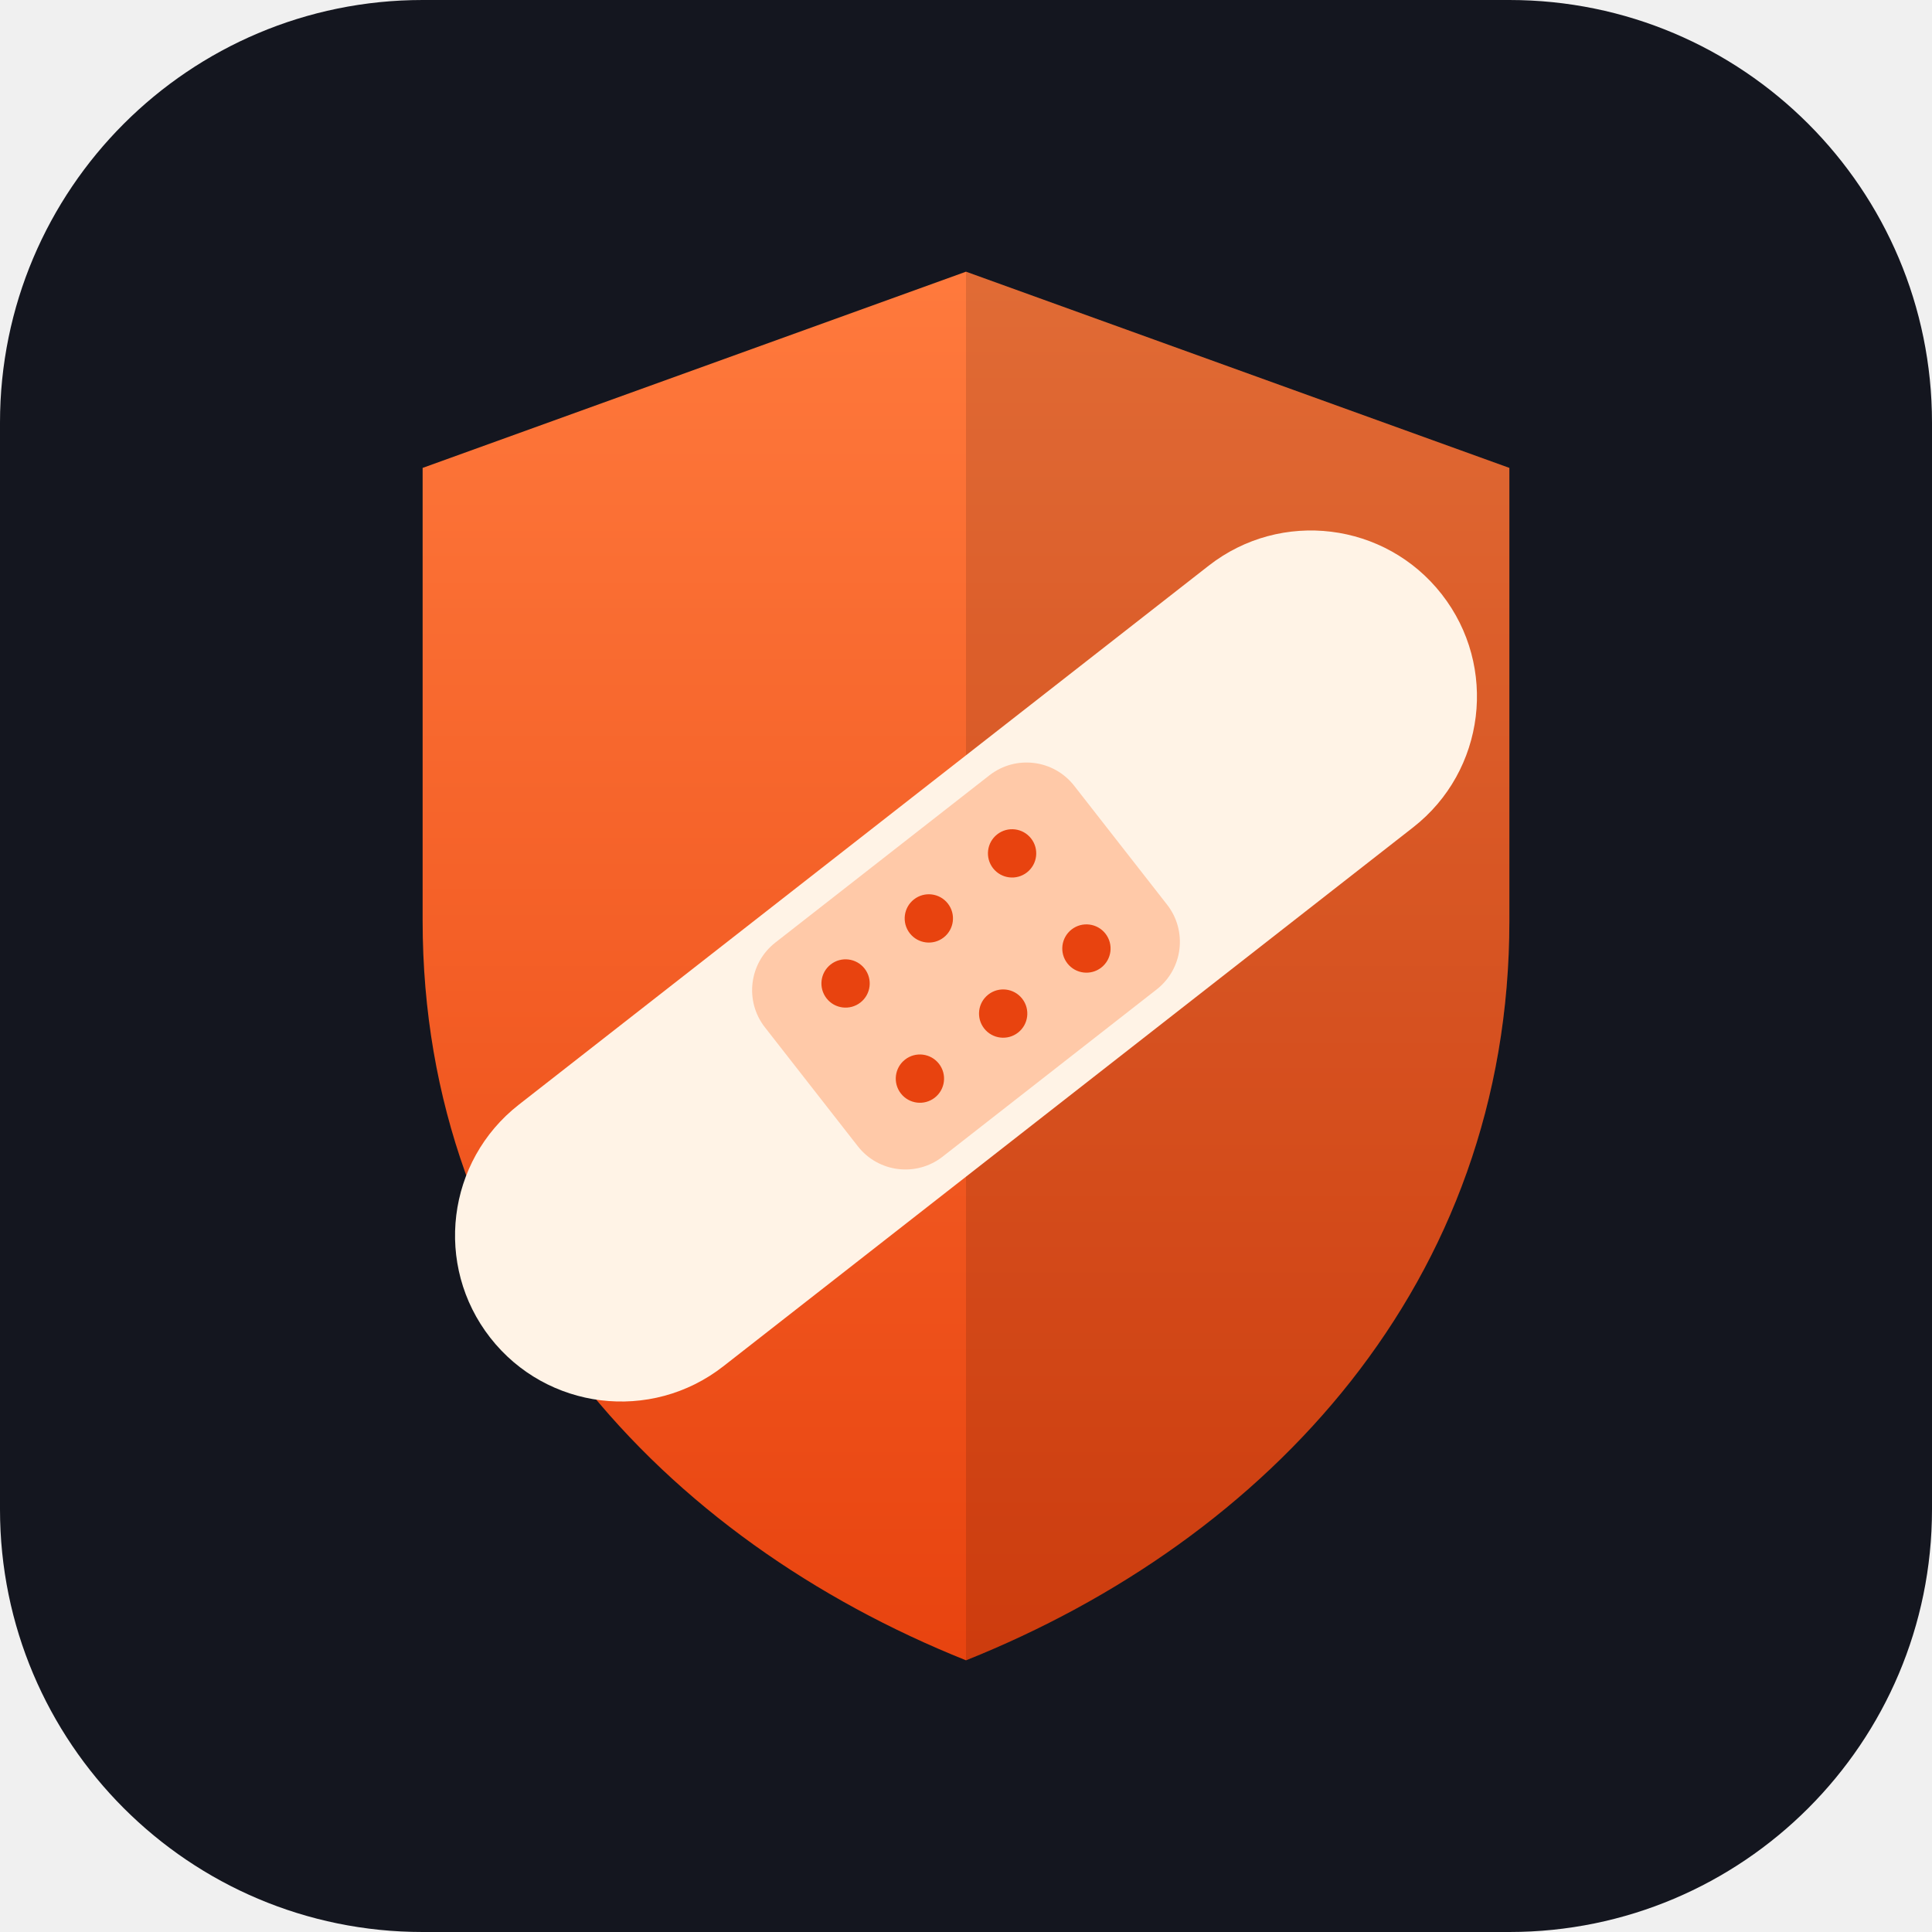
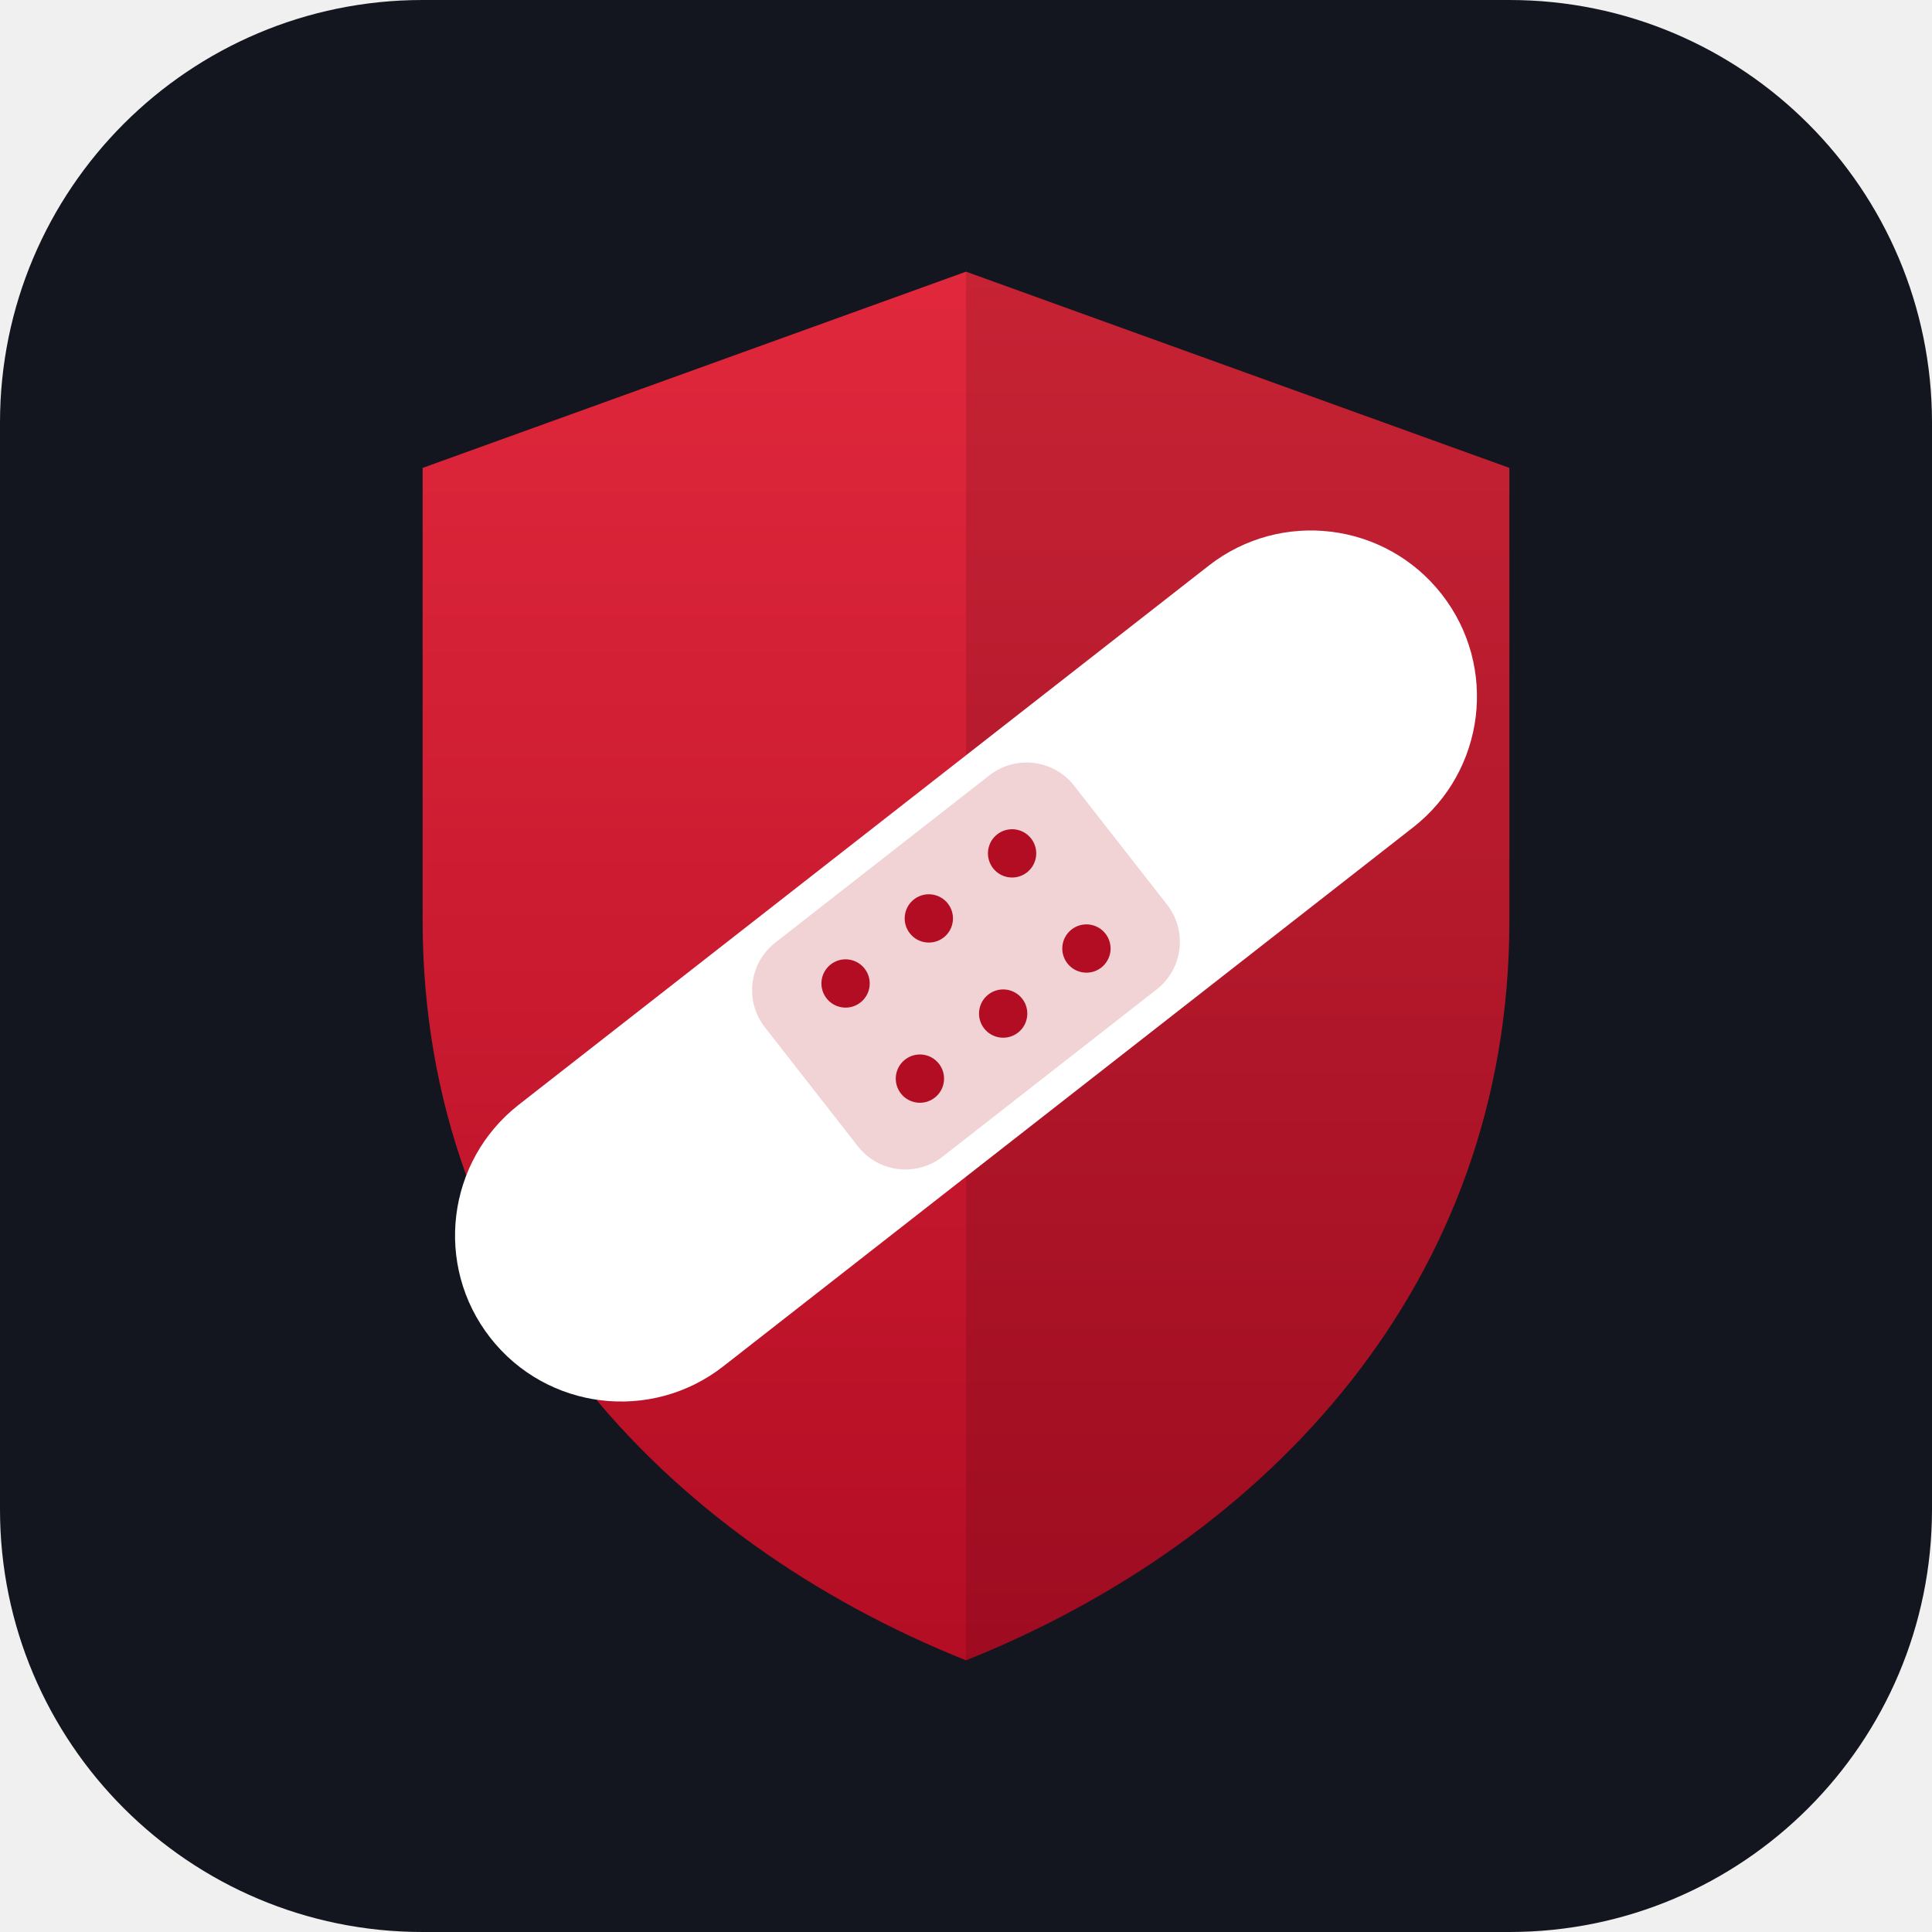
<svg xmlns="http://www.w3.org/2000/svg" viewBox="0 0 128 128" width="128" height="128" role="img" aria-label="unpatched">
  <defs>
    <linearGradient id="u-shield" x1="0" y1="0" x2="0" y2="1">
-       <stop offset="0" stop-color="#ff7a3d" />
-       <stop offset="1" stop-color="#e8430f" />
+       <stop offset="0" stop-color="#e1283c" />
+       <stop offset="1" stop-color="#b30d24" />
    </linearGradient>
  </defs>
  <rect width="128" height="128" rx="28" fill="#14161f" />
  <path d="M64 18 L100 31 V61 C100 85 84 102 64 110 C44 102 28 85 28 61 V31 Z" fill="url(#u-shield)" />
  <path d="M64 18 L100 31 V61 C100 85 84 102 64 110 Z" fill="#000" opacity=".12" />
  <g transform="rotate(-38 64 64)">
-     <rect x="24" y="53" width="80" height="22" rx="11" fill="#fff3e6" />
-     <rect x="51" y="55" width="26" height="18" rx="4" fill="#ffc9a8" />
-     <circle cx="57" cy="60" r="1.6" fill="#e8430f" />
-     <circle cx="64" cy="60" r="1.6" fill="#e8430f" />
-     <circle cx="71" cy="60" r="1.6" fill="#e8430f" />
-     <circle cx="57" cy="68" r="1.6" fill="#e8430f" />
-     <circle cx="64" cy="68" r="1.6" fill="#e8430f" />
-     <circle cx="71" cy="68" r="1.6" fill="#e8430f" />
+     <rect x="24" y="53" width="80" height="22" rx="11" fill="#ffffff" />
+     <rect x="51" y="55" width="26" height="18" rx="4" fill="#f1d3d6" />
+     <circle cx="57" cy="60" r="1.6" fill="#b30d24" />
+     <circle cx="64" cy="60" r="1.6" fill="#b30d24" />
+     <circle cx="71" cy="60" r="1.6" fill="#b30d24" />
+     <circle cx="57" cy="68" r="1.6" fill="#b30d24" />
+     <circle cx="64" cy="68" r="1.6" fill="#b30d24" />
+     <circle cx="71" cy="68" r="1.6" fill="#b30d24" />
  </g>
</svg>
